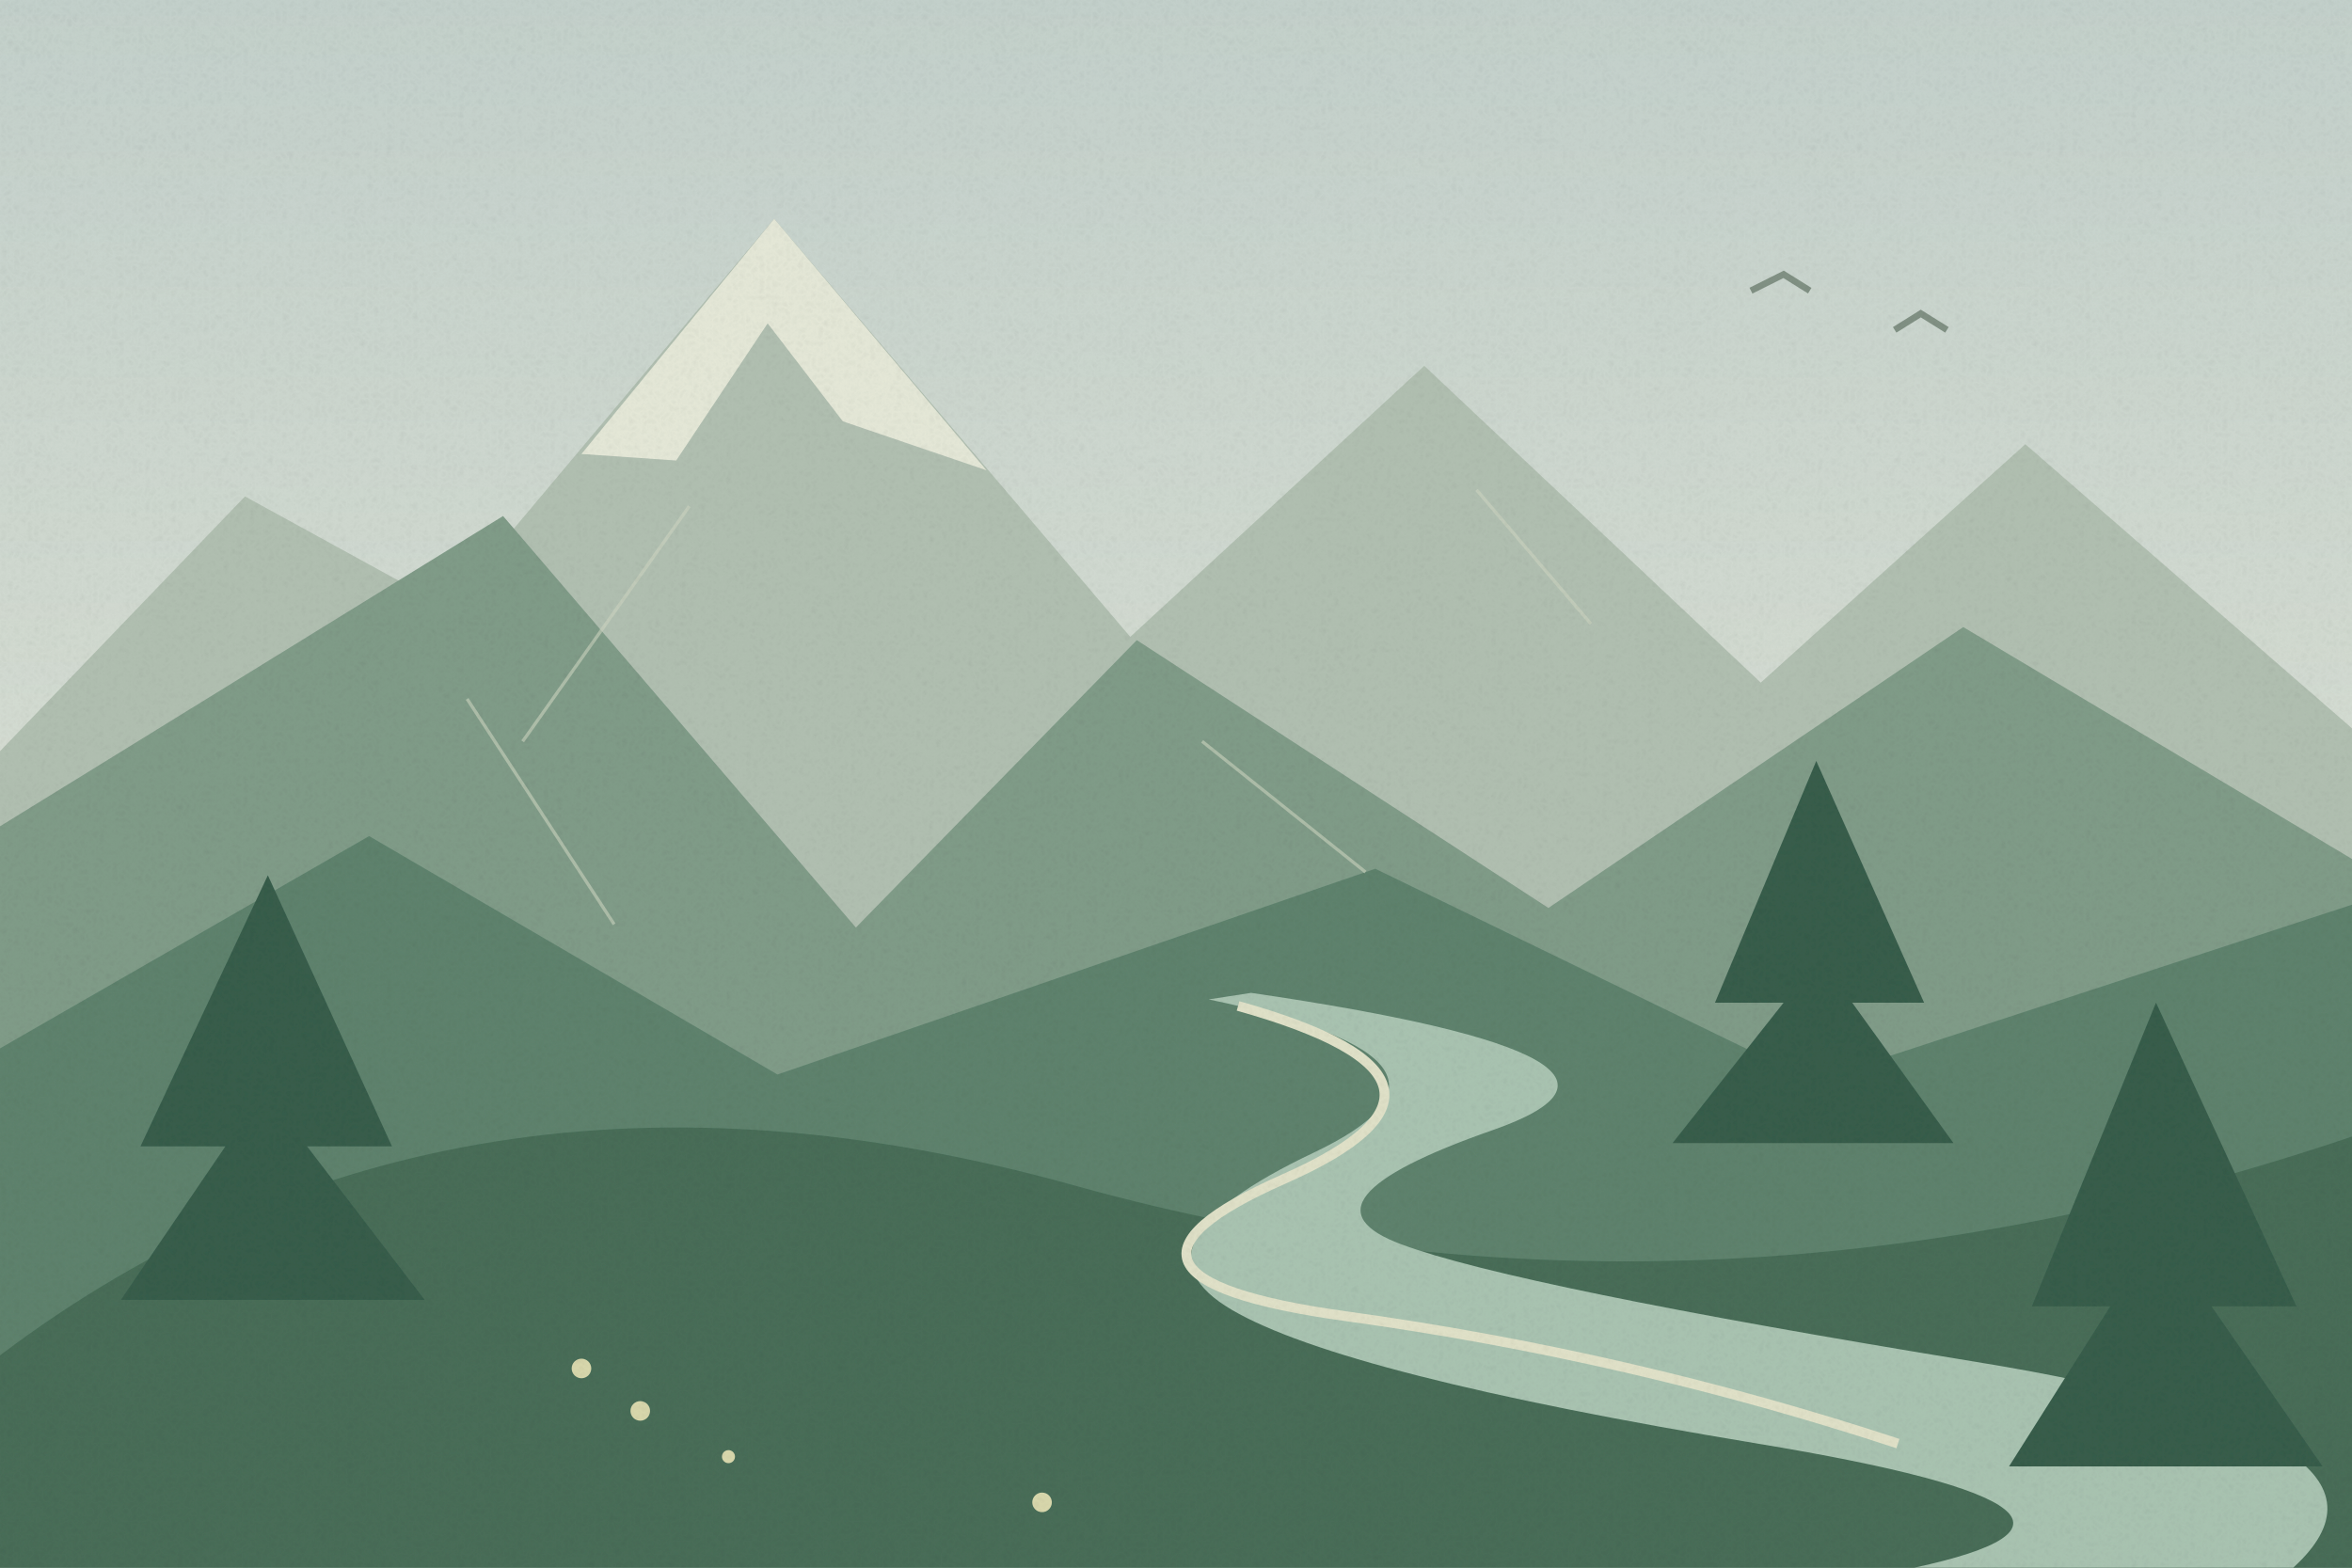
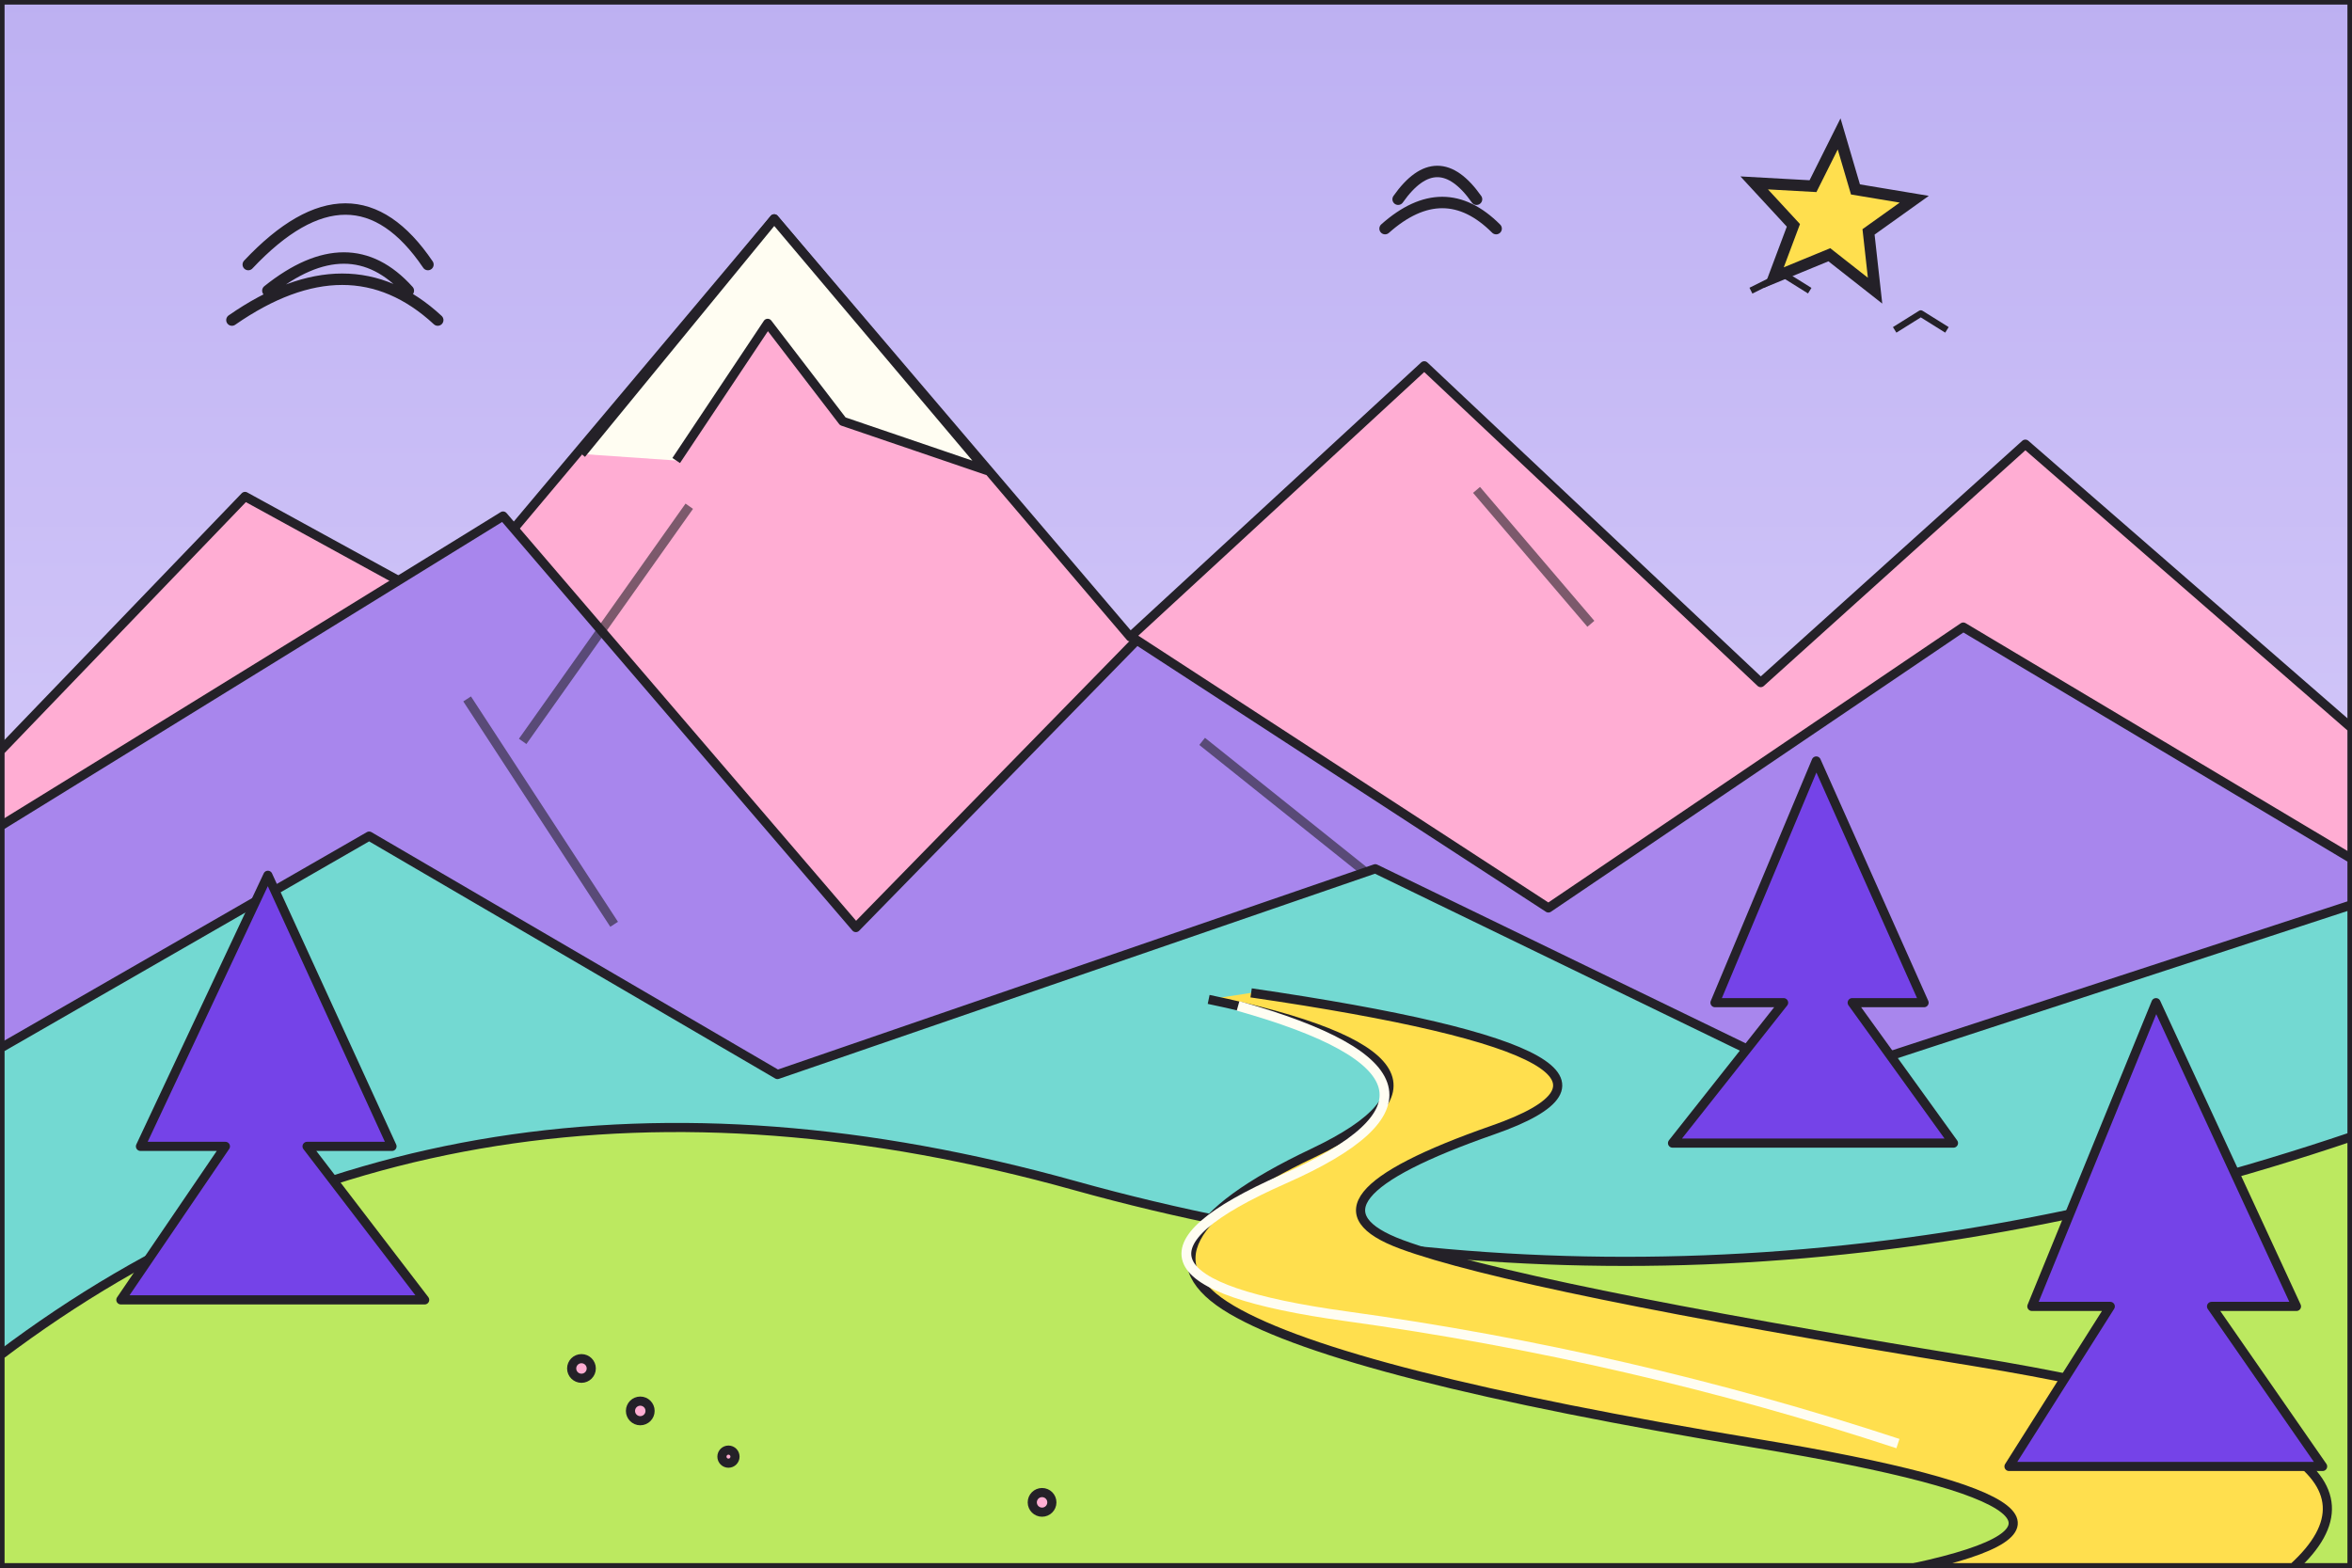
<svg xmlns="http://www.w3.org/2000/svg" width="720" height="480" viewBox="0 0 720 480">
  <defs>
    <linearGradient id="s" x2="0" y2="1">
-       <stop stop-color="#c3d0cb" />
-       <stop offset="1" stop-color="#e6e8d8" />
+       <stop stop-color="#bdb0f2" />
+       <stop offset="1" stop-color="#e5dbff" />
    </linearGradient>
    <filter id="g">
      <feTurbulence baseFrequency=".5" numOctaves="3" stitchTiles="stitch" />
      <feColorMatrix type="saturate" values="0" />
      <feComponentTransfer>
        <feFuncA type="linear" slope=".14" />
      </feComponentTransfer>
      <feBlend in="SourceGraphic" mode="multiply" />
    </filter>
  </defs>
-   <g filter="url(#g)">
+   <g stroke="#242128" stroke-width="2.8" stroke-linejoin="round">
    <path fill="url(#s)" d="M0 0h720v480H0z" />
-     <path d="M0 230 75 152 137 186 237 67 346 195 436 112 539 209 620 136 720 223v200H0z" fill="#b1bfb1" />
-     <path d="m178 139 59-72 65 77-44-15-23-30-28 42" fill="#e4e7d7" />
-     <path d="M0 253 154 158 262 284 348 196 474 278 601 192 720 263v217H0z" fill="#809b88" />
-     <path d="M0 321 113 256 238 329 421 266 555 331 720 277v203H0z" fill="#5e826d" />
-     <path d="M0 415q139-105 329-52t391-15v132H0z" fill="#486d58" />
-     <path d="M370 306q91 19 32 47t-25 48 161 41 48 38h116q44-40-97-63t-176-36 28-35-74-42" fill="#a9c3b1" />
-     <path d="M379 308q82 23 14 53t19 42 169 39" fill="none" stroke="#e0e1c8" stroke-width="3" />
-     <g fill="#385d4c">
+     <path d="M0 230 75 152 137 186 237 67 346 195 436 112 539 209 620 136 720 223v200H0z" fill="#ffadd3" />
+     <path d="m178 139 59-72 65 77-44-15-23-30-28 42" fill="#fffdf2" />
+     <path d="M0 253 154 158 262 284 348 196 474 278 601 192 720 263v217H0z" fill="#a886ed" />
+     <path d="M0 321 113 256 238 329 421 266 555 331 720 277v203H0z" fill="#73d9d2" />
+     <path d="M0 415q139-105 329-52t391-15v132H0z" fill="#bce960" />
+     <path d="M370 306q91 19 32 47t-25 48 161 41 48 38h116q44-40-97-63t-176-36 28-35-74-42" fill="#ffdf4e" />
+     <path d="M379 308q82 23 14 53t19 42 169 39" fill="none" stroke="#fffdf2" stroke-width="3" />
+     <g fill="#7543e8">
      <path d="m43 351 39-83 38 83h-26l36 47H37l32-47zm482-44 31-74 33 74h-22l31 43h-86l34-43zM622 400l38-93 43 93h-26l34 49h-96l31-49z" />
    </g>
-     <g stroke="#cbd4bf" fill="none" opacity=".6">
+     <g stroke="#242128" fill="none" opacity=".6">
      <path d="m452 150 35 41m-276-36-51 72m208 0 50 40m-275-53 45 69" />
    </g>
-     <g fill="#d8d7ac">
+     <g fill="#ffadd3">
      <circle cx="178" cy="419" r="3" />
      <circle cx="223" cy="446" r="2" />
      <circle cx="196" cy="432" r="3" />
      <circle cx="319" cy="460" r="3" />
    </g>
-     <path d="m536 89 10-5 8 5m26 12 8-5 8 5" stroke="#819184" fill="none" stroke-width="2" />
+     <path d="m536 89 10-5 8 5m26 12 8-5 8 5" stroke="#242128" fill="none" stroke-width="2" />
+   </g>
+   <g stroke="#242128" fill="none" stroke-width="3.5" stroke-linecap="round">
+     <path d="m563 41 5 17 18 3-14 10 2 18-14-11-17 7 6-16-12-13 18 1Z" fill="#ffdf4e" />
+     <path d="M76 81q32-34 55 0m-49 8q25-20 43 0m-54 9q36-25 63 0M428 61q12-17 24 0m-28 9q18-16 34 0" />
  </g>
</svg>
